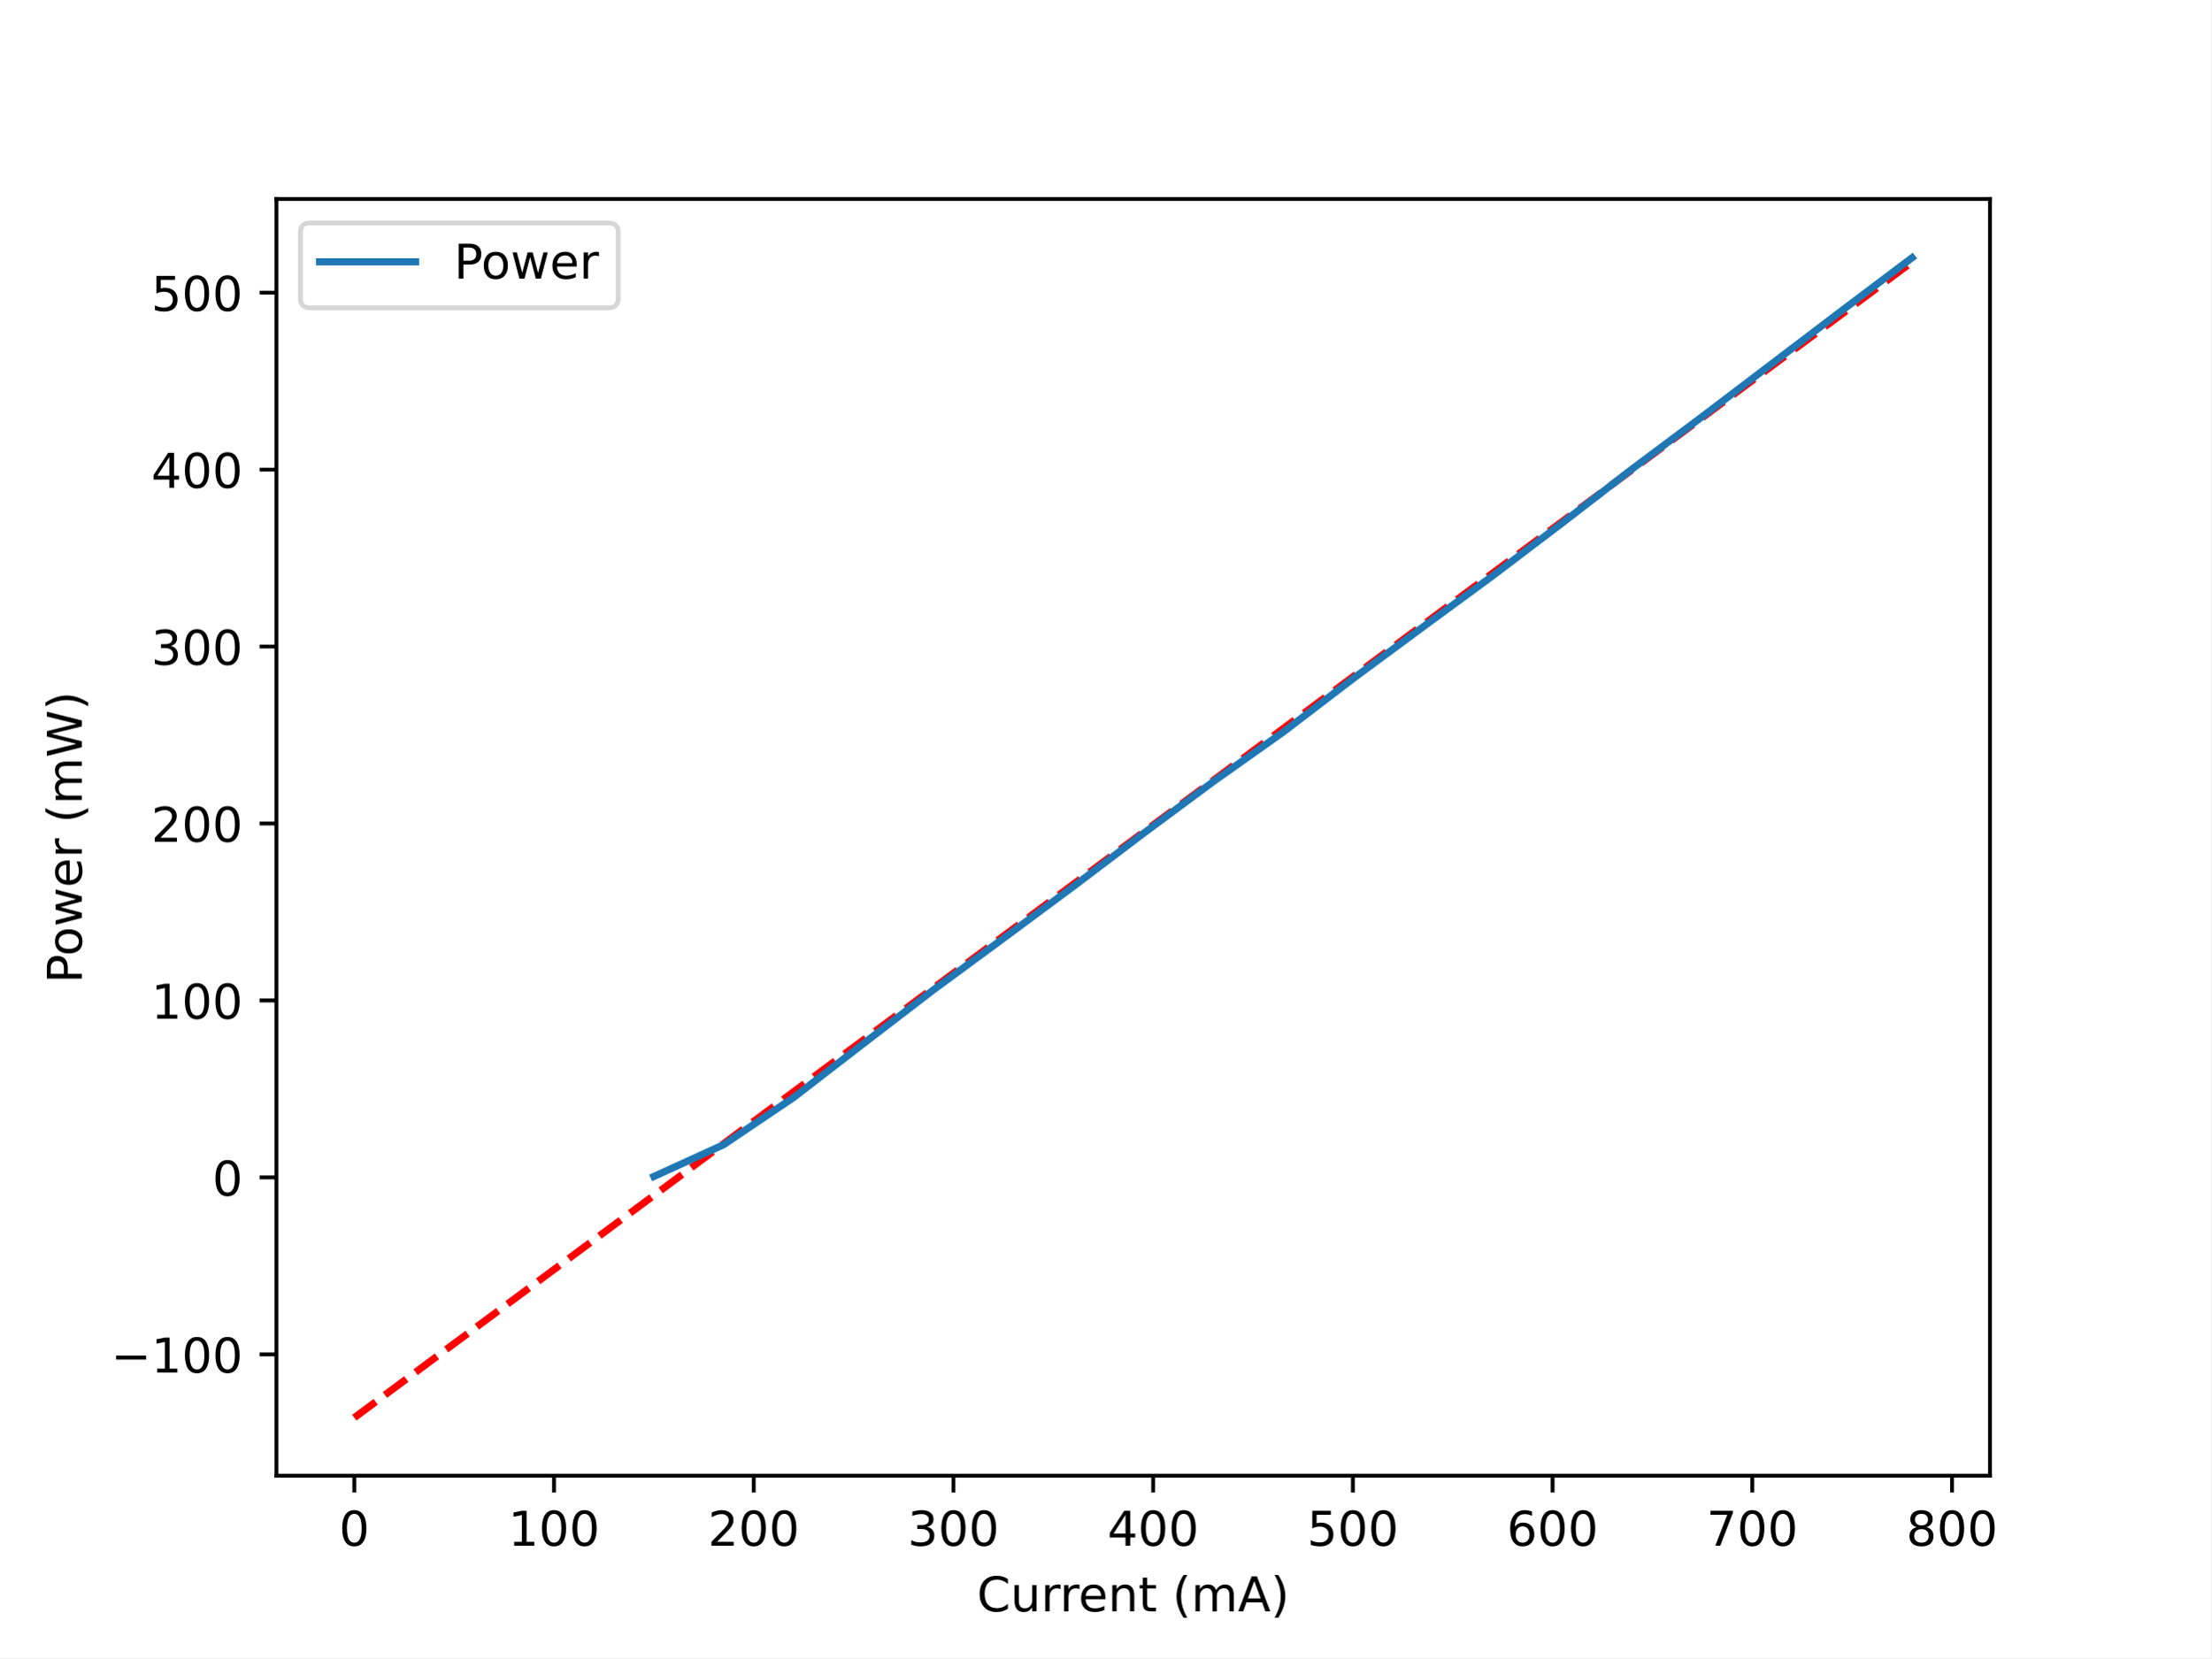
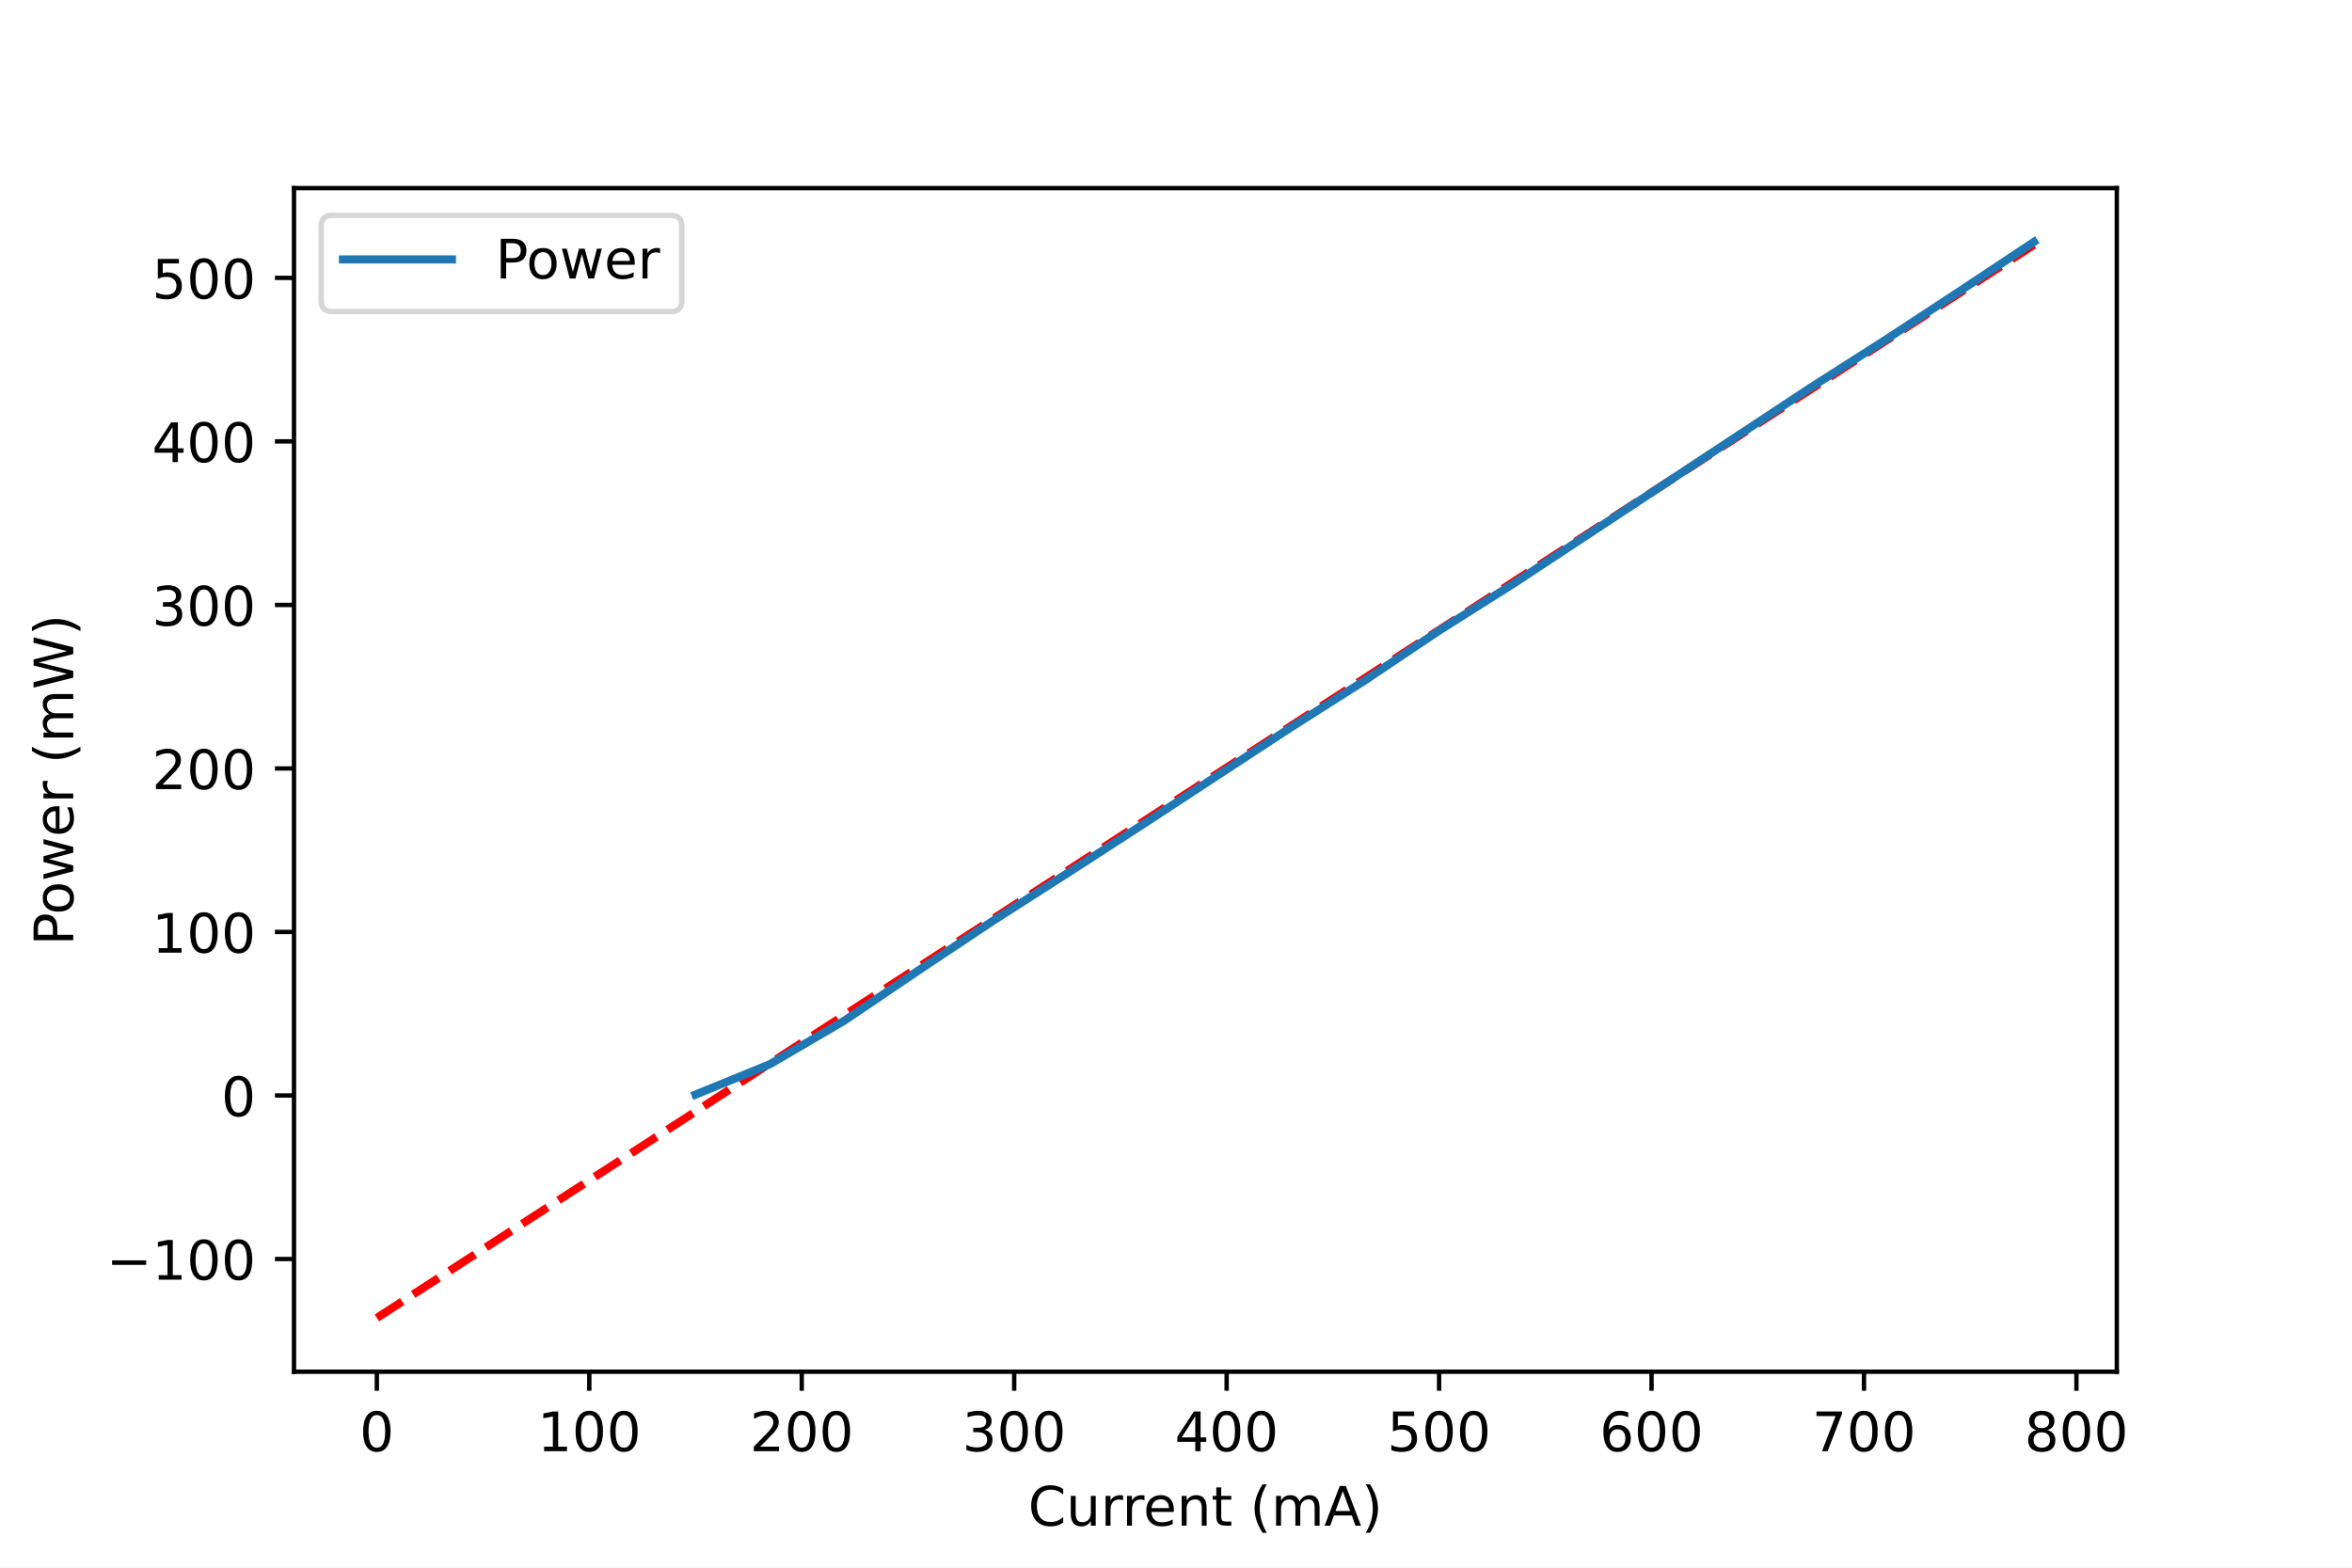
- <svg xmlns="http://www.w3.org/2000/svg" xmlns:xlink="http://www.w3.org/1999/xlink" width="460.8pt" height="345.6pt" viewBox="0 0 460.8 345.6" version="1.1">
+ <svg xmlns="http://www.w3.org/2000/svg" xmlns:xlink="http://www.w3.org/1999/xlink" width="432pt" height="288pt" viewBox="0 0 432 288" version="1.1">
  <defs>
    <style type="text/css">*{stroke-linejoin: round; stroke-linecap: butt}</style>
  </defs>
  <g id="figure_1">
    <g id="patch_1">
-       <path d="M 0 345.6  L 460.8 345.6  L 460.8 0  L 0 0  z " style="fill: #ffffff" />
+       <path d="M 0 288  L 432 288  L 432 0  L 0 0  z " style="fill: #ffffff" />
    </g>
    <g id="axes_1">
      <g id="patch_2">
-         <path d="M 57.6 307.584  L 414.72 307.584  L 414.72 41.472  L 57.6 41.472  z " style="fill: #ffffff" />
+         <path d="M 54 252  L 388.8 252  L 388.8 34.56  L 54 34.56  z " style="fill: #ffffff" />
      </g>
      <g id="matplotlib.axis_1">
        <g id="xtick_1">
          <g id="line2d_1">
            <defs>
-               <path id="m789dc2c76e" d="M 0 0  L 0 3.5  " style="stroke: #000000; stroke-width: 0.8" />
+               <path id="mdf06849568" d="M 0 0  L 0 3.5  " style="stroke: #000000; stroke-width: 0.8" />
            </defs>
            <g>
-               <use xlink:href="#m789dc2c76e" x="73.833" y="307.584" style="stroke: #000000; stroke-width: 0.8" />
+               <use xlink:href="#mdf06849568" x="69.218" y="252" style="stroke: #000000; stroke-width: 0.8" />
            </g>
          </g>
          <g id="text_1">
-             <g transform="translate(70.65148 322.1824)scale(0.1 -0.1)">
+             <g transform="translate(66.03693 266.5984)scale(0.1 -0.1)">
              <defs>
                <path id="DejaVuSans-30" d="M 2034 4250  Q 1547 4250 1301 3770  Q 1056 3291 1056 2328  Q 1056 1369 1301 889  Q 1547 409 2034 409  Q 2525 409 2770 889  Q 3016 1369 3016 2328  Q 3016 3291 2770 3770  Q 2525 4250 2034 4250  z M 2034 4750  Q 2819 4750 3233 4129  Q 3647 3509 3647 2328  Q 3647 1150 3233 529  Q 2819 -91 2034 -91  Q 1250 -91 836 529  Q 422 1150 422 2328  Q 422 3509 836 4129  Q 1250 4750 2034 4750  z " transform="scale(0.015625)" />
              </defs>
              <use xlink:href="#DejaVuSans-30" />
            </g>
          </g>
        </g>
        <g id="xtick_2">
          <g id="line2d_2">
            <g>
-               <use xlink:href="#m789dc2c76e" x="115.455" y="307.584" style="stroke: #000000; stroke-width: 0.8" />
+               <use xlink:href="#mdf06849568" x="108.239" y="252" style="stroke: #000000; stroke-width: 0.8" />
            </g>
          </g>
          <g id="text_2">
-             <g transform="translate(105.9114 322.1824)scale(0.1 -0.1)">
+             <g transform="translate(98.69541 266.5984)scale(0.1 -0.1)">
              <defs>
                <path id="DejaVuSans-31" d="M 794 531  L 1825 531  L 1825 4091  L 703 3866  L 703 4441  L 1819 4666  L 2450 4666  L 2450 531  L 3481 531  L 3481 0  L 794 0  L 794 531  z " transform="scale(0.015625)" />
              </defs>
              <use xlink:href="#DejaVuSans-31" />
              <use xlink:href="#DejaVuSans-30" x="63.623" />
              <use xlink:href="#DejaVuSans-30" x="127.246" />
            </g>
          </g>
        </g>
        <g id="xtick_3">
          <g id="line2d_3">
            <g>
-               <use xlink:href="#m789dc2c76e" x="157.077" y="307.584" style="stroke: #000000; stroke-width: 0.8" />
+               <use xlink:href="#mdf06849568" x="147.26" y="252" style="stroke: #000000; stroke-width: 0.8" />
            </g>
          </g>
          <g id="text_3">
-             <g transform="translate(147.5337 322.1824)scale(0.1 -0.1)">
+             <g transform="translate(137.7164 266.5984)scale(0.1 -0.1)">
              <defs>
                <path id="DejaVuSans-32" d="M 1228 531  L 3431 531  L 3431 0  L 469 0  L 469 531  Q 828 903 1448 1529  Q 2069 2156 2228 2338  Q 2531 2678 2651 2914  Q 2772 3150 2772 3378  Q 2772 3750 2511 3984  Q 2250 4219 1831 4219  Q 1534 4219 1204 4116  Q 875 4013 500 3803  L 500 4441  Q 881 4594 1212 4672  Q 1544 4750 1819 4750  Q 2544 4750 2975 4387  Q 3406 4025 3406 3419  Q 3406 3131 3298 2873  Q 3191 2616 2906 2266  Q 2828 2175 2409 1742  Q 1991 1309 1228 531  z " transform="scale(0.015625)" />
              </defs>
              <use xlink:href="#DejaVuSans-32" />
              <use xlink:href="#DejaVuSans-30" x="63.623" />
              <use xlink:href="#DejaVuSans-30" x="127.246" />
            </g>
          </g>
        </g>
        <g id="xtick_4">
          <g id="line2d_4">
            <g>
-               <use xlink:href="#m789dc2c76e" x="198.7" y="307.584" style="stroke: #000000; stroke-width: 0.8" />
+               <use xlink:href="#mdf06849568" x="186.281" y="252" style="stroke: #000000; stroke-width: 0.8" />
            </g>
          </g>
          <g id="text_4">
-             <g transform="translate(189.1561 322.1824)scale(0.1 -0.1)">
+             <g transform="translate(176.7374 266.5984)scale(0.1 -0.1)">
              <defs>
                <path id="DejaVuSans-33" d="M 2597 2516  Q 3050 2419 3304 2112  Q 3559 1806 3559 1356  Q 3559 666 3084 287  Q 2609 -91 1734 -91  Q 1441 -91 1130 -33  Q 819 25 488 141  L 488 750  Q 750 597 1062 519  Q 1375 441 1716 441  Q 2309 441 2620 675  Q 2931 909 2931 1356  Q 2931 1769 2642 2001  Q 2353 2234 1838 2234  L 1294 2234  L 1294 2753  L 1863 2753  Q 2328 2753 2575 2939  Q 2822 3125 2822 3475  Q 2822 3834 2567 4026  Q 2313 4219 1838 4219  Q 1578 4219 1281 4162  Q 984 4106 628 3988  L 628 4550  Q 988 4650 1302 4700  Q 1616 4750 1894 4750  Q 2613 4750 3031 4423  Q 3450 4097 3450 3541  Q 3450 3153 3228 2886  Q 3006 2619 2597 2516  z " transform="scale(0.015625)" />
              </defs>
              <use xlink:href="#DejaVuSans-33" />
              <use xlink:href="#DejaVuSans-30" x="63.623" />
              <use xlink:href="#DejaVuSans-30" x="127.246" />
            </g>
          </g>
        </g>
        <g id="xtick_5">
          <g id="line2d_5">
            <g>
-               <use xlink:href="#m789dc2c76e" x="240.322" y="307.584" style="stroke: #000000; stroke-width: 0.8" />
+               <use xlink:href="#mdf06849568" x="225.302" y="252" style="stroke: #000000; stroke-width: 0.8" />
            </g>
          </g>
          <g id="text_5">
-             <g transform="translate(230.7785 322.1824)scale(0.1 -0.1)">
+             <g transform="translate(215.7583 266.5984)scale(0.1 -0.1)">
              <defs>
                <path id="DejaVuSans-34" d="M 2419 4116  L 825 1625  L 2419 1625  L 2419 4116  z M 2253 4666  L 3047 4666  L 3047 1625  L 3713 1625  L 3713 1100  L 3047 1100  L 3047 0  L 2419 0  L 2419 1100  L 313 1100  L 313 1709  L 2253 4666  z " transform="scale(0.015625)" />
              </defs>
              <use xlink:href="#DejaVuSans-34" />
              <use xlink:href="#DejaVuSans-30" x="63.623" />
              <use xlink:href="#DejaVuSans-30" x="127.246" />
            </g>
          </g>
        </g>
        <g id="xtick_6">
          <g id="line2d_6">
            <g>
-               <use xlink:href="#m789dc2c76e" x="281.945" y="307.584" style="stroke: #000000; stroke-width: 0.8" />
+               <use xlink:href="#mdf06849568" x="264.323" y="252" style="stroke: #000000; stroke-width: 0.8" />
            </g>
          </g>
          <g id="text_6">
-             <g transform="translate(272.4009 322.1824)scale(0.1 -0.1)">
+             <g transform="translate(254.7793 266.5984)scale(0.1 -0.1)">
              <defs>
                <path id="DejaVuSans-35" d="M 691 4666  L 3169 4666  L 3169 4134  L 1269 4134  L 1269 2991  Q 1406 3038 1543 3061  Q 1681 3084 1819 3084  Q 2600 3084 3056 2656  Q 3513 2228 3513 1497  Q 3513 744 3044 326  Q 2575 -91 1722 -91  Q 1428 -91 1123 -41  Q 819 9 494 109  L 494 744  Q 775 591 1075 516  Q 1375 441 1709 441  Q 2250 441 2565 725  Q 2881 1009 2881 1497  Q 2881 1984 2565 2268  Q 2250 2553 1709 2553  Q 1456 2553 1204 2497  Q 953 2441 691 2322  L 691 4666  z " transform="scale(0.015625)" />
              </defs>
              <use xlink:href="#DejaVuSans-35" />
              <use xlink:href="#DejaVuSans-30" x="63.623" />
              <use xlink:href="#DejaVuSans-30" x="127.246" />
            </g>
          </g>
        </g>
        <g id="xtick_7">
          <g id="line2d_7">
            <g>
-               <use xlink:href="#m789dc2c76e" x="323.567" y="307.584" style="stroke: #000000; stroke-width: 0.8" />
+               <use xlink:href="#mdf06849568" x="303.344" y="252" style="stroke: #000000; stroke-width: 0.8" />
            </g>
          </g>
          <g id="text_7">
-             <g transform="translate(314.0232 322.1824)scale(0.1 -0.1)">
+             <g transform="translate(293.8003 266.5984)scale(0.1 -0.1)">
              <defs>
                <path id="DejaVuSans-36" d="M 2113 2584  Q 1688 2584 1439 2293  Q 1191 2003 1191 1497  Q 1191 994 1439 701  Q 1688 409 2113 409  Q 2538 409 2786 701  Q 3034 994 3034 1497  Q 3034 2003 2786 2293  Q 2538 2584 2113 2584  z M 3366 4563  L 3366 3988  Q 3128 4100 2886 4159  Q 2644 4219 2406 4219  Q 1781 4219 1451 3797  Q 1122 3375 1075 2522  Q 1259 2794 1537 2939  Q 1816 3084 2150 3084  Q 2853 3084 3261 2657  Q 3669 2231 3669 1497  Q 3669 778 3244 343  Q 2819 -91 2113 -91  Q 1303 -91 875 529  Q 447 1150 447 2328  Q 447 3434 972 4092  Q 1497 4750 2381 4750  Q 2619 4750 2861 4703  Q 3103 4656 3366 4563  z " transform="scale(0.015625)" />
              </defs>
              <use xlink:href="#DejaVuSans-36" />
              <use xlink:href="#DejaVuSans-30" x="63.623" />
              <use xlink:href="#DejaVuSans-30" x="127.246" />
            </g>
          </g>
        </g>
        <g id="xtick_8">
          <g id="line2d_8">
            <g>
-               <use xlink:href="#m789dc2c76e" x="365.189" y="307.584" style="stroke: #000000; stroke-width: 0.8" />
+               <use xlink:href="#mdf06849568" x="342.365" y="252" style="stroke: #000000; stroke-width: 0.8" />
            </g>
          </g>
          <g id="text_8">
-             <g transform="translate(355.6456 322.1824)scale(0.1 -0.1)">
+             <g transform="translate(332.8213 266.5984)scale(0.1 -0.1)">
              <defs>
                <path id="DejaVuSans-37" d="M 525 4666  L 3525 4666  L 3525 4397  L 1831 0  L 1172 0  L 2766 4134  L 525 4134  L 525 4666  z " transform="scale(0.015625)" />
              </defs>
              <use xlink:href="#DejaVuSans-37" />
              <use xlink:href="#DejaVuSans-30" x="63.623" />
              <use xlink:href="#DejaVuSans-30" x="127.246" />
            </g>
          </g>
        </g>
        <g id="xtick_9">
          <g id="line2d_9">
            <g>
-               <use xlink:href="#m789dc2c76e" x="406.812" y="307.584" style="stroke: #000000; stroke-width: 0.8" />
+               <use xlink:href="#mdf06849568" x="381.386" y="252" style="stroke: #000000; stroke-width: 0.8" />
            </g>
          </g>
          <g id="text_9">
-             <g transform="translate(397.268 322.1824)scale(0.1 -0.1)">
+             <g transform="translate(371.8423 266.5984)scale(0.1 -0.1)">
              <defs>
                <path id="DejaVuSans-38" d="M 2034 2216  Q 1584 2216 1326 1975  Q 1069 1734 1069 1313  Q 1069 891 1326 650  Q 1584 409 2034 409  Q 2484 409 2743 651  Q 3003 894 3003 1313  Q 3003 1734 2745 1975  Q 2488 2216 2034 2216  z M 1403 2484  Q 997 2584 770 2862  Q 544 3141 544 3541  Q 544 4100 942 4425  Q 1341 4750 2034 4750  Q 2731 4750 3128 4425  Q 3525 4100 3525 3541  Q 3525 3141 3298 2862  Q 3072 2584 2669 2484  Q 3125 2378 3379 2068  Q 3634 1759 3634 1313  Q 3634 634 3220 271  Q 2806 -91 2034 -91  Q 1263 -91 848 271  Q 434 634 434 1313  Q 434 1759 690 2068  Q 947 2378 1403 2484  z M 1172 3481  Q 1172 3119 1398 2916  Q 1625 2713 2034 2713  Q 2441 2713 2670 2916  Q 2900 3119 2900 3481  Q 2900 3844 2670 4047  Q 2441 4250 2034 4250  Q 1625 4250 1398 4047  Q 1172 3844 1172 3481  z " transform="scale(0.015625)" />
              </defs>
              <use xlink:href="#DejaVuSans-38" />
              <use xlink:href="#DejaVuSans-30" x="63.623" />
              <use xlink:href="#DejaVuSans-30" x="127.246" />
            </g>
          </g>
        </g>
        <g id="text_10">
-           <g transform="translate(203.6022 335.8606)scale(0.1 -0.1)">
+           <g transform="translate(188.8422 280.2766)scale(0.1 -0.1)">
            <defs>
              <path id="DejaVuSans-43" d="M 4122 4306  L 4122 3641  Q 3803 3938 3442 4084  Q 3081 4231 2675 4231  Q 1875 4231 1450 3742  Q 1025 3253 1025 2328  Q 1025 1406 1450 917  Q 1875 428 2675 428  Q 3081 428 3442 575  Q 3803 722 4122 1019  L 4122 359  Q 3791 134 3420 21  Q 3050 -91 2638 -91  Q 1578 -91 968 557  Q 359 1206 359 2328  Q 359 3453 968 4101  Q 1578 4750 2638 4750  Q 3056 4750 3426 4639  Q 3797 4528 4122 4306  z " transform="scale(0.015625)" />
              <path id="DejaVuSans-75" d="M 544 1381  L 544 3500  L 1119 3500  L 1119 1403  Q 1119 906 1312 657  Q 1506 409 1894 409  Q 2359 409 2629 706  Q 2900 1003 2900 1516  L 2900 3500  L 3475 3500  L 3475 0  L 2900 0  L 2900 538  Q 2691 219 2414 64  Q 2138 -91 1772 -91  Q 1169 -91 856 284  Q 544 659 544 1381  z M 1991 3584  L 1991 3584  z " transform="scale(0.015625)" />
              <path id="DejaVuSans-72" d="M 2631 2963  Q 2534 3019 2420 3045  Q 2306 3072 2169 3072  Q 1681 3072 1420 2755  Q 1159 2438 1159 1844  L 1159 0  L 581 0  L 581 3500  L 1159 3500  L 1159 2956  Q 1341 3275 1631 3429  Q 1922 3584 2338 3584  Q 2397 3584 2469 3576  Q 2541 3569 2628 3553  L 2631 2963  z " transform="scale(0.015625)" />
              <path id="DejaVuSans-65" d="M 3597 1894  L 3597 1613  L 953 1613  Q 991 1019 1311 708  Q 1631 397 2203 397  Q 2534 397 2845 478  Q 3156 559 3463 722  L 3463 178  Q 3153 47 2828 -22  Q 2503 -91 2169 -91  Q 1331 -91 842 396  Q 353 884 353 1716  Q 353 2575 817 3079  Q 1281 3584 2069 3584  Q 2775 3584 3186 3129  Q 3597 2675 3597 1894  z M 3022 2063  Q 3016 2534 2758 2815  Q 2500 3097 2075 3097  Q 1594 3097 1305 2825  Q 1016 2553 972 2059  L 3022 2063  z " transform="scale(0.015625)" />
              <path id="DejaVuSans-6e" d="M 3513 2113  L 3513 0  L 2938 0  L 2938 2094  Q 2938 2591 2744 2837  Q 2550 3084 2163 3084  Q 1697 3084 1428 2787  Q 1159 2491 1159 1978  L 1159 0  L 581 0  L 581 3500  L 1159 3500  L 1159 2956  Q 1366 3272 1645 3428  Q 1925 3584 2291 3584  Q 2894 3584 3203 3211  Q 3513 2838 3513 2113  z " transform="scale(0.015625)" />
              <path id="DejaVuSans-74" d="M 1172 4494  L 1172 3500  L 2356 3500  L 2356 3053  L 1172 3053  L 1172 1153  Q 1172 725 1289 603  Q 1406 481 1766 481  L 2356 481  L 2356 0  L 1766 0  Q 1100 0 847 248  Q 594 497 594 1153  L 594 3053  L 172 3053  L 172 3500  L 594 3500  L 594 4494  L 1172 4494  z " transform="scale(0.015625)" />
              <path id="DejaVuSans-20" transform="scale(0.015625)" />
              <path id="DejaVuSans-28" d="M 1984 4856  Q 1566 4138 1362 3434  Q 1159 2731 1159 2009  Q 1159 1288 1364 580  Q 1569 -128 1984 -844  L 1484 -844  Q 1016 -109 783 600  Q 550 1309 550 2009  Q 550 2706 781 3412  Q 1013 4119 1484 4856  L 1984 4856  z " transform="scale(0.015625)" />
              <path id="DejaVuSans-6d" d="M 3328 2828  Q 3544 3216 3844 3400  Q 4144 3584 4550 3584  Q 5097 3584 5394 3201  Q 5691 2819 5691 2113  L 5691 0  L 5113 0  L 5113 2094  Q 5113 2597 4934 2840  Q 4756 3084 4391 3084  Q 3944 3084 3684 2787  Q 3425 2491 3425 1978  L 3425 0  L 2847 0  L 2847 2094  Q 2847 2600 2669 2842  Q 2491 3084 2119 3084  Q 1678 3084 1418 2786  Q 1159 2488 1159 1978  L 1159 0  L 581 0  L 581 3500  L 1159 3500  L 1159 2956  Q 1356 3278 1631 3431  Q 1906 3584 2284 3584  Q 2666 3584 2933 3390  Q 3200 3197 3328 2828  z " transform="scale(0.015625)" />
              <path id="DejaVuSans-41" d="M 2188 4044  L 1331 1722  L 3047 1722  L 2188 4044  z M 1831 4666  L 2547 4666  L 4325 0  L 3669 0  L 3244 1197  L 1141 1197  L 716 0  L 50 0  L 1831 4666  z " transform="scale(0.015625)" />
              <path id="DejaVuSans-29" d="M 513 4856  L 1013 4856  Q 1481 4119 1714 3412  Q 1947 2706 1947 2009  Q 1947 1309 1714 600  Q 1481 -109 1013 -844  L 513 -844  Q 928 -128 1133 580  Q 1338 1288 1338 2009  Q 1338 2731 1133 3434  Q 928 4138 513 4856  z " transform="scale(0.015625)" />
            </defs>
            <use xlink:href="#DejaVuSans-43" />
            <use xlink:href="#DejaVuSans-75" x="69.824" />
            <use xlink:href="#DejaVuSans-72" x="133.203" />
            <use xlink:href="#DejaVuSans-72" x="172.566" />
            <use xlink:href="#DejaVuSans-65" x="211.43" />
            <use xlink:href="#DejaVuSans-6e" x="272.953" />
            <use xlink:href="#DejaVuSans-74" x="336.332" />
            <use xlink:href="#DejaVuSans-20" x="375.541" />
            <use xlink:href="#DejaVuSans-28" x="407.328" />
            <use xlink:href="#DejaVuSans-6d" x="446.342" />
            <use xlink:href="#DejaVuSans-41" x="543.754" />
            <use xlink:href="#DejaVuSans-29" x="612.162" />
          </g>
        </g>
      </g>
      <g id="matplotlib.axis_2">
        <g id="ytick_1">
          <g id="line2d_10">
            <defs>
-               <path id="mad90b31cd3" d="M 0 0  L -3.5 0  " style="stroke: #000000; stroke-width: 0.8" />
+               <path id="m0f3128d988" d="M 0 0  L -3.5 0  " style="stroke: #000000; stroke-width: 0.8" />
            </defs>
            <g>
-               <use xlink:href="#mad90b31cd3" x="57.6" y="282.295" style="stroke: #000000; stroke-width: 0.8" />
+               <use xlink:href="#m0f3128d988" x="54" y="231.291" style="stroke: #000000; stroke-width: 0.8" />
            </g>
          </g>
          <g id="text_11">
-             <g transform="translate(23.13281 286.0941)scale(0.1 -0.1)">
+             <g transform="translate(19.53281 235.0901)scale(0.1 -0.1)">
              <defs>
                <path id="DejaVuSans-2212" d="M 678 2272  L 4684 2272  L 4684 1741  L 678 1741  L 678 2272  z " transform="scale(0.015625)" />
              </defs>
              <use xlink:href="#DejaVuSans-2212" />
              <use xlink:href="#DejaVuSans-31" x="83.789" />
              <use xlink:href="#DejaVuSans-30" x="147.412" />
              <use xlink:href="#DejaVuSans-30" x="211.035" />
            </g>
          </g>
        </g>
        <g id="ytick_2">
          <g id="line2d_11">
            <g>
-               <use xlink:href="#mad90b31cd3" x="57.6" y="245.411" style="stroke: #000000; stroke-width: 0.8" />
+               <use xlink:href="#m0f3128d988" x="54" y="201.251" style="stroke: #000000; stroke-width: 0.8" />
            </g>
          </g>
          <g id="text_12">
-             <g transform="translate(44.2375 249.2103)scale(0.1 -0.1)">
+             <g transform="translate(40.6375 205.0503)scale(0.1 -0.1)">
              <use xlink:href="#DejaVuSans-30" />
            </g>
          </g>
        </g>
        <g id="ytick_3">
          <g id="line2d_12">
            <g>
-               <use xlink:href="#mad90b31cd3" x="57.6" y="208.527" style="stroke: #000000; stroke-width: 0.8" />
+               <use xlink:href="#m0f3128d988" x="54" y="171.211" style="stroke: #000000; stroke-width: 0.8" />
            </g>
          </g>
          <g id="text_13">
-             <g transform="translate(31.5125 212.3265)scale(0.1 -0.1)">
+             <g transform="translate(27.9125 175.0106)scale(0.1 -0.1)">
              <use xlink:href="#DejaVuSans-31" />
              <use xlink:href="#DejaVuSans-30" x="63.623" />
              <use xlink:href="#DejaVuSans-30" x="127.246" />
            </g>
          </g>
        </g>
        <g id="ytick_4">
          <g id="line2d_13">
            <g>
-               <use xlink:href="#mad90b31cd3" x="57.6" y="171.644" style="stroke: #000000; stroke-width: 0.8" />
+               <use xlink:href="#m0f3128d988" x="54" y="141.172" style="stroke: #000000; stroke-width: 0.8" />
            </g>
          </g>
          <g id="text_14">
-             <g transform="translate(31.5125 175.4428)scale(0.1 -0.1)">
+             <g transform="translate(27.9125 144.9708)scale(0.1 -0.1)">
              <use xlink:href="#DejaVuSans-32" />
              <use xlink:href="#DejaVuSans-30" x="63.623" />
              <use xlink:href="#DejaVuSans-30" x="127.246" />
            </g>
          </g>
        </g>
        <g id="ytick_5">
          <g id="line2d_14">
            <g>
-               <use xlink:href="#mad90b31cd3" x="57.6" y="134.76" style="stroke: #000000; stroke-width: 0.8" />
+               <use xlink:href="#m0f3128d988" x="54" y="111.132" style="stroke: #000000; stroke-width: 0.8" />
            </g>
          </g>
          <g id="text_15">
-             <g transform="translate(31.5125 138.559)scale(0.1 -0.1)">
+             <g transform="translate(27.9125 114.9311)scale(0.1 -0.1)">
              <use xlink:href="#DejaVuSans-33" />
              <use xlink:href="#DejaVuSans-30" x="63.623" />
              <use xlink:href="#DejaVuSans-30" x="127.246" />
            </g>
          </g>
        </g>
        <g id="ytick_6">
          <g id="line2d_15">
            <g>
-               <use xlink:href="#mad90b31cd3" x="57.6" y="97.876" style="stroke: #000000; stroke-width: 0.8" />
+               <use xlink:href="#m0f3128d988" x="54" y="81.092" style="stroke: #000000; stroke-width: 0.8" />
            </g>
          </g>
          <g id="text_16">
-             <g transform="translate(31.5125 101.6753)scale(0.1 -0.1)">
+             <g transform="translate(27.9125 84.89135)scale(0.1 -0.1)">
              <use xlink:href="#DejaVuSans-34" />
              <use xlink:href="#DejaVuSans-30" x="63.623" />
              <use xlink:href="#DejaVuSans-30" x="127.246" />
            </g>
          </g>
        </g>
        <g id="ytick_7">
          <g id="line2d_16">
            <g>
-               <use xlink:href="#mad90b31cd3" x="57.6" y="60.992" style="stroke: #000000; stroke-width: 0.8" />
+               <use xlink:href="#m0f3128d988" x="54" y="51.052" style="stroke: #000000; stroke-width: 0.8" />
            </g>
          </g>
          <g id="text_17">
-             <g transform="translate(31.5125 64.79149)scale(0.1 -0.1)">
+             <g transform="translate(27.9125 54.8516)scale(0.1 -0.1)">
              <use xlink:href="#DejaVuSans-35" />
              <use xlink:href="#DejaVuSans-30" x="63.623" />
              <use xlink:href="#DejaVuSans-30" x="127.246" />
            </g>
          </g>
        </g>
        <g id="text_18">
-           <g transform="translate(17.05313 204.9468)rotate(-90)scale(0.1 -0.1)">
+           <g transform="translate(13.45312 173.6987)rotate(-90)scale(0.1 -0.1)">
            <defs>
              <path id="DejaVuSans-50" d="M 1259 4147  L 1259 2394  L 2053 2394  Q 2494 2394 2734 2622  Q 2975 2850 2975 3272  Q 2975 3691 2734 3919  Q 2494 4147 2053 4147  L 1259 4147  z M 628 4666  L 2053 4666  Q 2838 4666 3239 4311  Q 3641 3956 3641 3272  Q 3641 2581 3239 2228  Q 2838 1875 2053 1875  L 1259 1875  L 1259 0  L 628 0  L 628 4666  z " transform="scale(0.015625)" />
              <path id="DejaVuSans-6f" d="M 1959 3097  Q 1497 3097 1228 2736  Q 959 2375 959 1747  Q 959 1119 1226 758  Q 1494 397 1959 397  Q 2419 397 2687 759  Q 2956 1122 2956 1747  Q 2956 2369 2687 2733  Q 2419 3097 1959 3097  z M 1959 3584  Q 2709 3584 3137 3096  Q 3566 2609 3566 1747  Q 3566 888 3137 398  Q 2709 -91 1959 -91  Q 1206 -91 779 398  Q 353 888 353 1747  Q 353 2609 779 3096  Q 1206 3584 1959 3584  z " transform="scale(0.015625)" />
              <path id="DejaVuSans-77" d="M 269 3500  L 844 3500  L 1563 769  L 2278 3500  L 2956 3500  L 3675 769  L 4391 3500  L 4966 3500  L 4050 0  L 3372 0  L 2619 2869  L 1863 0  L 1184 0  L 269 3500  z " transform="scale(0.015625)" />
              <path id="DejaVuSans-57" d="M 213 4666  L 850 4666  L 1831 722  L 2809 4666  L 3519 4666  L 4500 722  L 5478 4666  L 6119 4666  L 4947 0  L 4153 0  L 3169 4050  L 2175 0  L 1381 0  L 213 4666  z " transform="scale(0.015625)" />
            </defs>
            <use xlink:href="#DejaVuSans-50" />
            <use xlink:href="#DejaVuSans-6f" x="56.678" />
            <use xlink:href="#DejaVuSans-77" x="117.859" />
            <use xlink:href="#DejaVuSans-65" x="199.646" />
            <use xlink:href="#DejaVuSans-72" x="261.17" />
            <use xlink:href="#DejaVuSans-20" x="302.283" />
            <use xlink:href="#DejaVuSans-28" x="334.07" />
            <use xlink:href="#DejaVuSans-6d" x="373.084" />
            <use xlink:href="#DejaVuSans-57" x="470.496" />
            <use xlink:href="#DejaVuSans-29" x="569.373" />
          </g>
        </g>
      </g>
      <g id="LineCollection_1">
-         <path d="M 136.266 245.218  L 136.266 245.214  " clip-path="url(#pd1e887db6f)" style="fill: none; stroke: #1f77b4; stroke-width: 1.5" />
-         <path d="M 150.834 238.58  L 150.834 238.566  " clip-path="url(#pd1e887db6f)" style="fill: none; stroke: #1f77b4; stroke-width: 1.5" />
-         <path d="M 165.402 228.743  L 165.402 228.733  " clip-path="url(#pd1e887db6f)" style="fill: none; stroke: #1f77b4; stroke-width: 1.5" />
-         <path d="M 179.97 217.49  L 179.97 217.49  " clip-path="url(#pd1e887db6f)" style="fill: none; stroke: #1f77b4; stroke-width: 1.5" />
-         <path d="M 194.538 206.617  L 194.538 206.004  " clip-path="url(#pd1e887db6f)" style="fill: none; stroke: #1f77b4; stroke-width: 1.5" />
-         <path d="M 209.105 195.581  L 209.105 195.581  " clip-path="url(#pd1e887db6f)" style="fill: none; stroke: #1f77b4; stroke-width: 1.5" />
-         <path d="M 223.673 184.774  L 223.673 184.774  " clip-path="url(#pd1e887db6f)" style="fill: none; stroke: #1f77b4; stroke-width: 1.5" />
-         <path d="M 238.241 173.746  L 238.241 173.746  " clip-path="url(#pd1e887db6f)" style="fill: none; stroke: #1f77b4; stroke-width: 1.5" />
-         <path d="M 252.809 162.939  L 252.809 162.939  " clip-path="url(#pd1e887db6f)" style="fill: none; stroke: #1f77b4; stroke-width: 1.5" />
-         <path d="M 267.377 152.612  L 267.377 152.612  " clip-path="url(#pd1e887db6f)" style="fill: none; stroke: #1f77b4; stroke-width: 1.5" />
-         <path d="M 281.945 141.487  L 281.945 141.466  " clip-path="url(#pd1e887db6f)" style="fill: none; stroke: #1f77b4; stroke-width: 1.5" />
-         <path d="M 296.512 130.703  L 296.512 130.703  " clip-path="url(#pd1e887db6f)" style="fill: none; stroke: #1f77b4; stroke-width: 1.5" />
-         <path d="M 311.08 120.006  L 311.08 120.006  " clip-path="url(#pd1e887db6f)" style="fill: none; stroke: #1f77b4; stroke-width: 1.5" />
-         <path d="M 325.648 108.941  L 325.648 108.941  " clip-path="url(#pd1e887db6f)" style="fill: none; stroke: #1f77b4; stroke-width: 1.5" />
-         <path d="M 340.216 97.826  L 340.216 97.568  " clip-path="url(#pd1e887db6f)" style="fill: none; stroke: #1f77b4; stroke-width: 1.5" />
-         <path d="M 354.784 86.811  L 354.784 86.811  " clip-path="url(#pd1e887db6f)" style="fill: none; stroke: #1f77b4; stroke-width: 1.5" />
-         <path d="M 369.352 75.746  L 369.352 75.746  " clip-path="url(#pd1e887db6f)" style="fill: none; stroke: #1f77b4; stroke-width: 1.5" />
-         <path d="M 383.919 64.681  L 383.919 64.681  " clip-path="url(#pd1e887db6f)" style="fill: none; stroke: #1f77b4; stroke-width: 1.5" />
-         <path d="M 398.487 53.858  L 398.487 53.568  " clip-path="url(#pd1e887db6f)" style="fill: none; stroke: #1f77b4; stroke-width: 1.5" />
+         <path d="M 127.75 201.088  L 127.75 201.087  " clip-path="url(#p18e39f02aa)" style="fill: none; stroke: #1f77b4; stroke-width: 1.5" />
+         <path d="M 141.407 195.647  L 141.407 195.369  " clip-path="url(#p18e39f02aa)" style="fill: none; stroke: #1f77b4; stroke-width: 1.5" />
+         <path d="M 155.064 187.702  L 155.064 187.328  " clip-path="url(#p18e39f02aa)" style="fill: none; stroke: #1f77b4; stroke-width: 1.5" />
+         <path d="M 168.722 178.276  L 168.722 178.257  " clip-path="url(#p18e39f02aa)" style="fill: none; stroke: #1f77b4; stroke-width: 1.5" />
+         <path d="M 182.379 169.169  L 182.379 169.169  " clip-path="url(#p18e39f02aa)" style="fill: none; stroke: #1f77b4; stroke-width: 1.5" />
+         <path d="M 196.036 160.433  L 196.036 160.425  " clip-path="url(#p18e39f02aa)" style="fill: none; stroke: #1f77b4; stroke-width: 1.5" />
+         <path d="M 209.694 151.595  L 209.694 151.595  " clip-path="url(#p18e39f02aa)" style="fill: none; stroke: #1f77b4; stroke-width: 1.5" />
+         <path d="M 223.351 142.885  L 223.351 142.394  " clip-path="url(#p18e39f02aa)" style="fill: none; stroke: #1f77b4; stroke-width: 1.5" />
+         <path d="M 237.008 133.692  L 237.008 133.692  " clip-path="url(#p18e39f02aa)" style="fill: none; stroke: #1f77b4; stroke-width: 1.5" />
+         <path d="M 250.666 125.023  L 250.666 125.005  " clip-path="url(#p18e39f02aa)" style="fill: none; stroke: #1f77b4; stroke-width: 1.5" />
+         <path d="M 264.323 115.851  L 264.323 115.846  " clip-path="url(#p18e39f02aa)" style="fill: none; stroke: #1f77b4; stroke-width: 1.5" />
+         <path d="M 277.98 107.227  L 277.98 107.227  " clip-path="url(#p18e39f02aa)" style="fill: none; stroke: #1f77b4; stroke-width: 1.5" />
+         <path d="M 291.638 98.215  L 291.638 98.215  " clip-path="url(#p18e39f02aa)" style="fill: none; stroke: #1f77b4; stroke-width: 1.5" />
+         <path d="M 305.295 89.203  L 305.295 89.203  " clip-path="url(#p18e39f02aa)" style="fill: none; stroke: #1f77b4; stroke-width: 1.5" />
+         <path d="M 318.952 80.191  L 318.952 80.191  " clip-path="url(#p18e39f02aa)" style="fill: none; stroke: #1f77b4; stroke-width: 1.5" />
+         <path d="M 332.61 71.179  L 332.61 71.179  " clip-path="url(#p18e39f02aa)" style="fill: none; stroke: #1f77b4; stroke-width: 1.5" />
+         <path d="M 346.267 62.474  L 346.267 62.457  " clip-path="url(#p18e39f02aa)" style="fill: none; stroke: #1f77b4; stroke-width: 1.5" />
+         <path d="M 359.924 53.715  L 359.924 53.293  " clip-path="url(#p18e39f02aa)" style="fill: none; stroke: #1f77b4; stroke-width: 1.5" />
+         <path d="M 373.582 44.444  L 373.582 44.444  " clip-path="url(#p18e39f02aa)" style="fill: none; stroke: #1f77b4; stroke-width: 1.5" />
      </g>
      <g id="line2d_17">
-         <path d="M 73.833 295.488  L 77.112 293.055  L 80.391 290.622  L 83.671 288.188  L 86.95 285.755  L 90.229 283.322  L 93.509 280.889  L 96.788 278.456  L 100.067 276.022  L 103.347 273.589  L 106.626 271.156  L 109.905 268.723  L 113.185 266.289  L 116.464 263.856  L 119.743 261.423  L 123.023 258.99  L 126.302 256.557  L 129.581 254.123  L 132.861 251.69  L 136.14 249.257  L 139.42 246.824  L 142.699 244.391  L 145.978 241.957  L 149.258 239.524  L 152.537 237.091  L 155.816 234.658  L 159.096 232.225  L 162.375 229.791  L 165.654 227.358  L 168.934 224.925  L 172.213 222.492  L 175.492 220.058  L 178.772 217.625  L 182.051 215.192  L 185.33 212.759  L 188.61 210.326  L 191.889 207.892  L 195.168 205.459  L 198.448 203.026  L 201.727 200.593  L 205.006 198.16  L 208.286 195.726  L 211.565 193.293  L 214.844 190.86  L 218.124 188.427  L 221.403 185.994  L 224.682 183.56  L 227.962 181.127  L 231.241 178.694  L 234.52 176.261  L 237.8 173.827  L 241.079 171.394  L 244.358 168.961  L 247.638 166.528  L 250.917 164.095  L 254.196 161.661  L 257.476 159.228  L 260.755 156.795  L 264.034 154.362  L 267.314 151.929  L 270.593 149.495  L 273.872 147.062  L 277.152 144.629  L 280.431 142.196  L 283.71 139.763  L 286.99 137.329  L 290.269 134.896  L 293.548 132.463  L 296.828 130.03  L 300.107 127.596  L 303.386 125.163  L 306.666 122.73  L 309.945 120.297  L 313.224 117.864  L 316.504 115.43  L 319.783 112.997  L 323.062 110.564  L 326.342 108.131  L 329.621 105.698  L 332.9 103.264  L 336.18 100.831  L 339.459 98.398  L 342.739 95.965  L 346.018 93.532  L 349.297 91.098  L 352.577 88.665  L 355.856 86.232  L 359.135 83.799  L 362.415 81.365  L 365.694 78.932  L 368.973 76.499  L 372.253 74.066  L 375.532 71.633  L 378.811 69.199  L 382.091 66.766  L 385.37 64.333  L 388.649 61.9  L 391.929 59.467  L 395.208 57.033  L 398.487 54.6  " clip-path="url(#pd1e887db6f)" style="fill: none; stroke-dasharray: 5.55,2.4; stroke-dashoffset: 0; stroke: #ff0000; stroke-width: 1.5" />
+         <path d="M 69.218 242.116  L 72.293 240.125  L 75.367 238.134  L 78.441 236.142  L 81.516 234.151  L 84.59 232.16  L 87.664 230.168  L 90.739 228.177  L 93.813 226.186  L 96.888 224.194  L 99.962 222.203  L 103.036 220.212  L 106.111 218.22  L 109.185 216.229  L 112.26 214.238  L 115.334 212.246  L 118.408 210.255  L 121.483 208.264  L 124.557 206.272  L 127.631 204.281  L 130.706 202.29  L 133.78 200.298  L 136.855 198.307  L 139.929 196.316  L 143.003 194.324  L 146.078 192.333  L 149.152 190.342  L 152.226 188.35  L 155.301 186.359  L 158.375 184.368  L 161.45 182.376  L 164.524 180.385  L 167.598 178.394  L 170.673 176.402  L 173.747 174.411  L 176.821 172.419  L 179.896 170.428  L 182.97 168.437  L 186.045 166.445  L 189.119 164.454  L 192.193 162.463  L 195.268 160.471  L 198.342 158.48  L 201.417 156.489  L 204.491 154.497  L 207.565 152.506  L 210.64 150.515  L 213.714 148.523  L 216.788 146.532  L 219.863 144.541  L 222.937 142.549  L 226.012 140.558  L 229.086 138.567  L 232.16 136.575  L 235.235 134.584  L 238.309 132.593  L 241.383 130.601  L 244.458 128.61  L 247.532 126.619  L 250.607 124.627  L 253.681 122.636  L 256.755 120.645  L 259.83 118.653  L 262.904 116.662  L 265.979 114.671  L 269.053 112.679  L 272.127 110.688  L 275.202 108.697  L 278.276 106.705  L 281.35 104.714  L 284.425 102.723  L 287.499 100.731  L 290.574 98.74  L 293.648 96.749  L 296.722 94.757  L 299.797 92.766  L 302.871 90.775  L 305.945 88.783  L 309.02 86.792  L 312.094 84.801  L 315.169 82.809  L 318.243 80.818  L 321.317 78.827  L 324.392 76.835  L 327.466 74.844  L 330.54 72.853  L 333.615 70.861  L 336.689 68.87  L 339.764 66.878  L 342.838 64.887  L 345.912 62.896  L 348.987 60.904  L 352.061 58.913  L 355.136 56.922  L 358.21 54.93  L 361.284 52.939  L 364.359 50.948  L 367.433 48.956  L 370.507 46.965  L 373.582 44.974  " clip-path="url(#p18e39f02aa)" style="fill: none; stroke-dasharray: 5.55,2.4; stroke-dashoffset: 0; stroke: #ff0000; stroke-width: 1.5" />
      </g>
      <g id="line2d_18">
-         <path d="M 136.266 245.216  L 150.834 238.573  L 165.402 228.738  L 179.97 217.49  L 194.538 206.311  L 209.105 195.581  L 223.673 184.774  L 238.241 173.746  L 252.809 162.939  L 267.377 152.612  L 281.945 141.476  L 296.512 130.703  L 311.08 120.006  L 325.648 108.941  L 340.216 97.697  L 354.784 86.811  L 369.352 75.746  L 383.919 64.681  L 398.487 53.713  " clip-path="url(#pd1e887db6f)" style="fill: none; stroke: #1f77b4; stroke-width: 1.5; stroke-linecap: square" />
+         <path d="M 127.75 201.087  L 141.407 195.508  L 155.064 187.515  L 168.722 178.266  L 182.379 169.169  L 196.036 160.429  L 209.694 151.595  L 223.351 142.64  L 237.008 133.692  L 250.666 125.014  L 264.323 115.849  L 277.98 107.227  L 291.638 98.215  L 305.295 89.203  L 318.952 80.191  L 332.61 71.179  L 346.267 62.466  L 359.924 53.504  L 373.582 44.444  " clip-path="url(#p18e39f02aa)" style="fill: none; stroke: #1f77b4; stroke-width: 1.5; stroke-linecap: square" />
      </g>
      <g id="patch_3">
-         <path d="M 57.6 307.584  L 57.6 41.472  " style="fill: none; stroke: #000000; stroke-width: 0.8; stroke-linejoin: miter; stroke-linecap: square" />
+         <path d="M 54 252  L 54 34.56  " style="fill: none; stroke: #000000; stroke-width: 0.8; stroke-linejoin: miter; stroke-linecap: square" />
      </g>
      <g id="patch_4">
-         <path d="M 414.72 307.584  L 414.72 41.472  " style="fill: none; stroke: #000000; stroke-width: 0.8; stroke-linejoin: miter; stroke-linecap: square" />
+         <path d="M 388.8 252  L 388.8 34.56  " style="fill: none; stroke: #000000; stroke-width: 0.8; stroke-linejoin: miter; stroke-linecap: square" />
      </g>
      <g id="patch_5">
-         <path d="M 57.6 307.584  L 414.72 307.584  " style="fill: none; stroke: #000000; stroke-width: 0.8; stroke-linejoin: miter; stroke-linecap: square" />
+         <path d="M 54 252  L 388.8 252  " style="fill: none; stroke: #000000; stroke-width: 0.8; stroke-linejoin: miter; stroke-linecap: square" />
      </g>
      <g id="patch_6">
-         <path d="M 57.6 41.472  L 414.72 41.472  " style="fill: none; stroke: #000000; stroke-width: 0.8; stroke-linejoin: miter; stroke-linecap: square" />
+         <path d="M 54 34.56  L 388.8 34.56  " style="fill: none; stroke: #000000; stroke-width: 0.8; stroke-linejoin: miter; stroke-linecap: square" />
      </g>
      <g id="legend_1">
        <g id="patch_7">
-           <path d="M 64.6 64.15  L 126.828 64.15  Q 128.828 64.15 128.828 62.15  L 128.828 48.472  Q 128.828 46.472 126.828 46.472  L 64.6 46.472  Q 62.6 46.472 62.6 48.472  L 62.6 62.15  Q 62.6 64.15 64.6 64.15  z " style="fill: #ffffff; opacity: 0.8; stroke: #cccccc; stroke-linejoin: miter" />
+           <path d="M 61 57.238  L 123.228 57.238  Q 125.228 57.238 125.228 55.238  L 125.228 41.56  Q 125.228 39.56 123.228 39.56  L 61 39.56  Q 59 39.56 59 41.56  L 59 55.238  Q 59 57.238 61 57.238  z " style="fill: #ffffff; opacity: 0.8; stroke: #cccccc; stroke-linejoin: miter" />
        </g>
        <g id="line2d_19">
-           <path d="M 66.6 54.57  L 76.6 54.57  L 86.6 54.57  " style="fill: none; stroke: #1f77b4; stroke-width: 1.5; stroke-linecap: square" />
+           <path d="M 63 47.658  L 73 47.658  L 83 47.658  " style="fill: none; stroke: #1f77b4; stroke-width: 1.5; stroke-linecap: square" />
        </g>
        <g id="text_19">
-           <g transform="translate(94.6 58.07044)scale(0.1 -0.1)">
+           <g transform="translate(91 51.15844)scale(0.1 -0.1)">
            <use xlink:href="#DejaVuSans-50" />
            <use xlink:href="#DejaVuSans-6f" x="56.678" />
            <use xlink:href="#DejaVuSans-77" x="117.859" />
            <use xlink:href="#DejaVuSans-65" x="199.646" />
            <use xlink:href="#DejaVuSans-72" x="261.17" />
          </g>
        </g>
      </g>
    </g>
  </g>
  <defs>
-     <clipPath id="pd1e887db6f">
-       <rect x="57.6" y="41.472" width="357.12" height="266.112" />
+     <clipPath id="p18e39f02aa">
+       <rect x="54" y="34.56" width="334.8" height="217.44" />
    </clipPath>
  </defs>
</svg>
